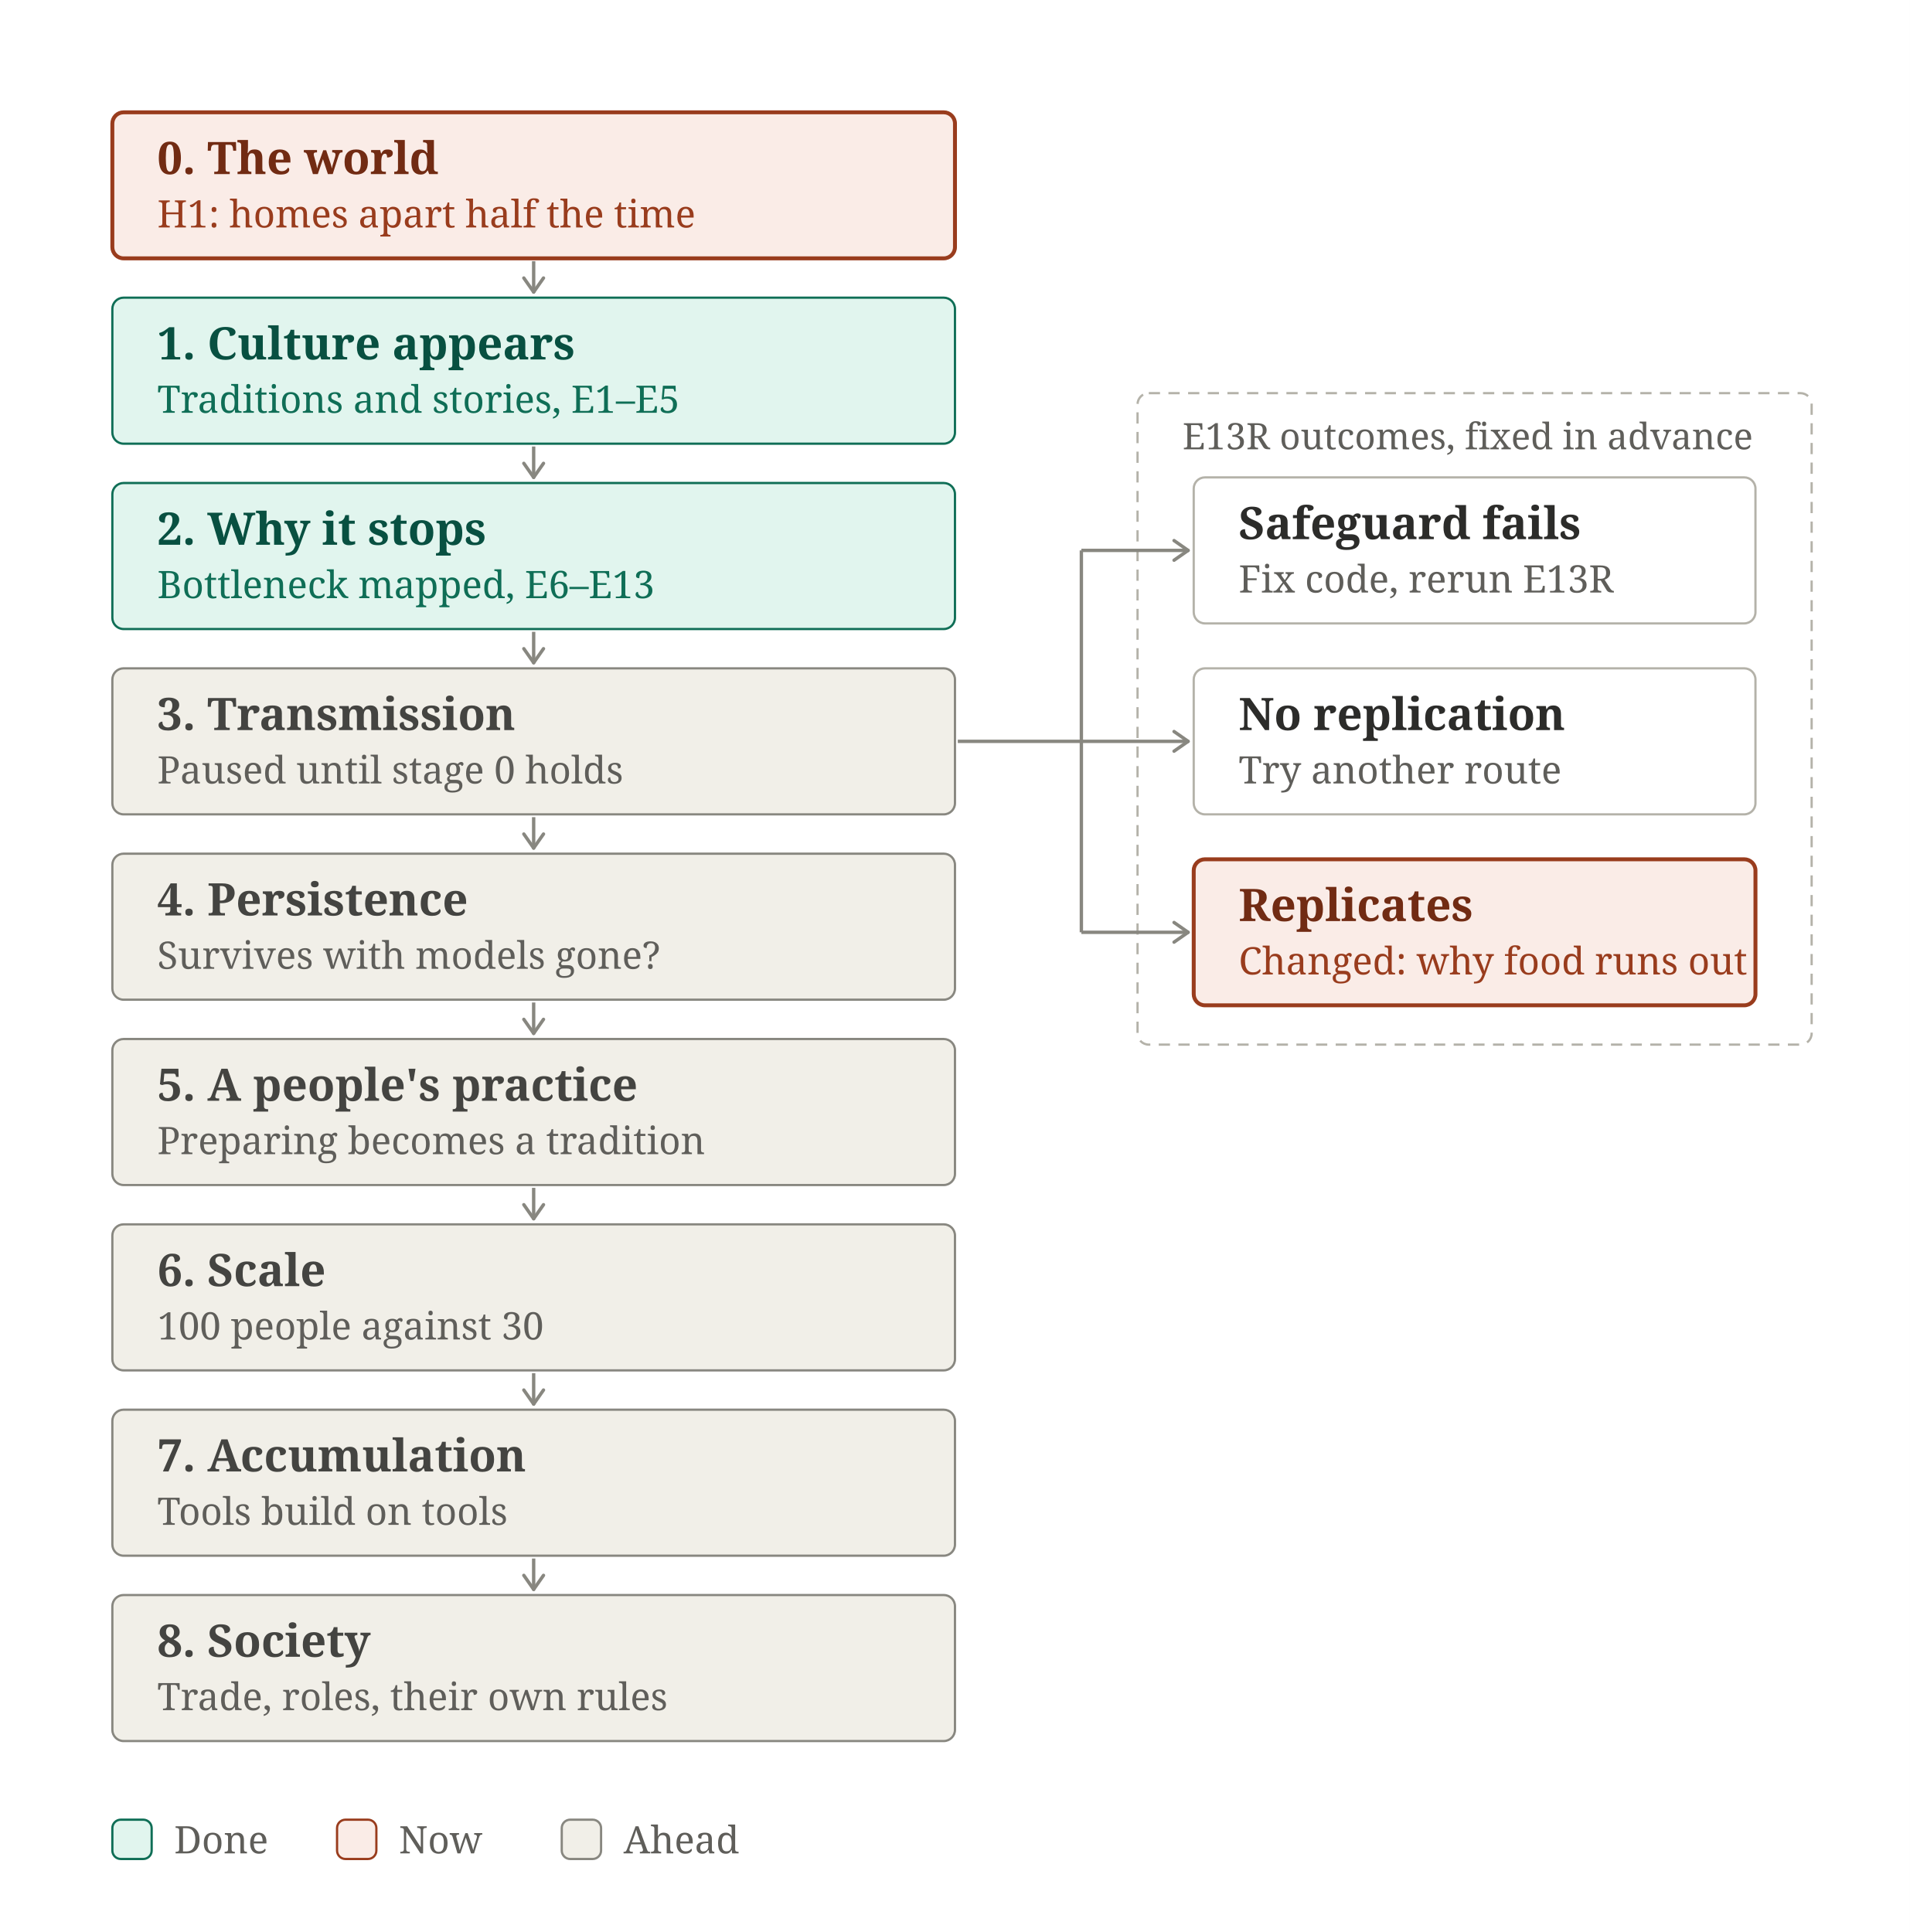
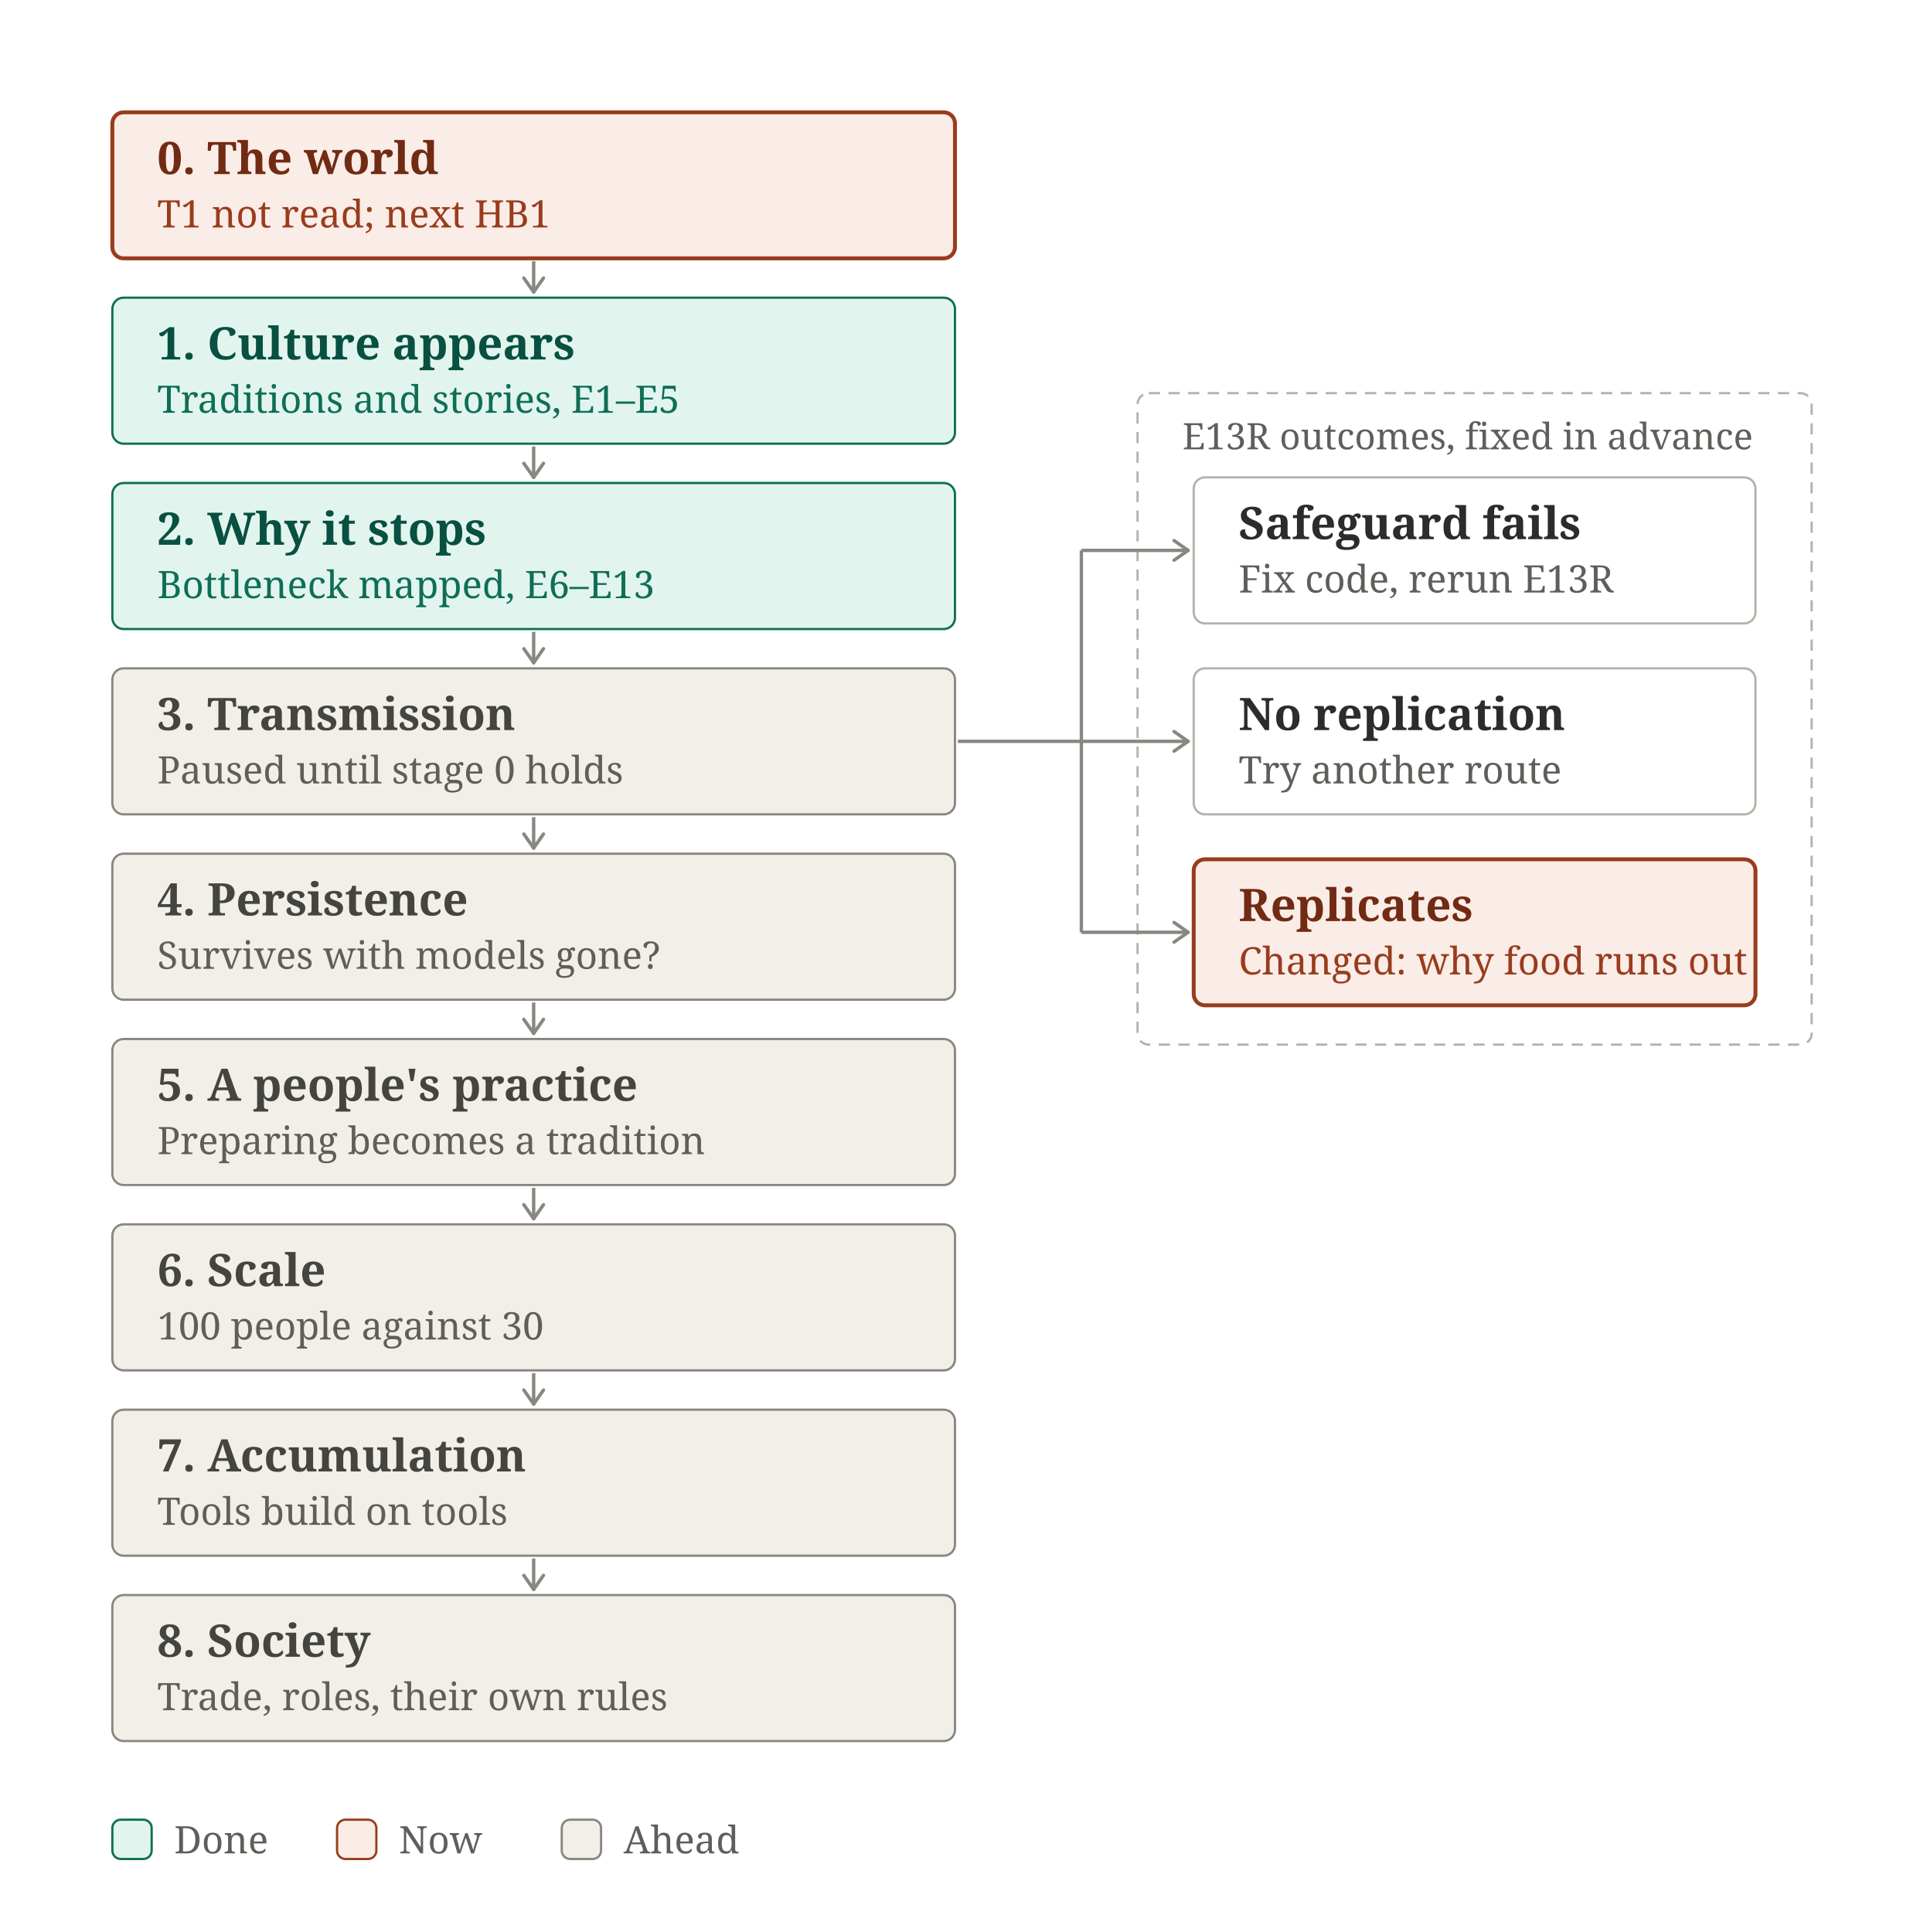
<svg xmlns="http://www.w3.org/2000/svg" width="680" height="688" viewBox="0 0 680 688" font-family="Garamond, Georgia, serif" role="img">
  <rect width="680" height="688" fill="#FFFFFF" />
  <rect x="405" y="140" width="240" height="232" rx="4" fill="none" stroke="#B4B2A9" stroke-width="0.8" stroke-dasharray="4 3" />
  <text x="421" y="160" font-size="13" fill="#5F5E5A">E13R outcomes, fixed in advance</text>
  <line x1="190" y1="93" x2="190" y2="104" stroke="#888780" stroke-width="1.2" />
  <line x1="186.5" y1="99.0" x2="190" y2="104" stroke="#888780" stroke-width="1.2" stroke-linecap="round" />
  <line x1="193.5" y1="99.0" x2="190" y2="104" stroke="#888780" stroke-width="1.2" stroke-linecap="round" />
  <line x1="190" y1="159" x2="190" y2="170" stroke="#888780" stroke-width="1.2" />
  <line x1="186.5" y1="165.0" x2="190" y2="170" stroke="#888780" stroke-width="1.2" stroke-linecap="round" />
  <line x1="193.5" y1="165.0" x2="190" y2="170" stroke="#888780" stroke-width="1.2" stroke-linecap="round" />
  <line x1="190" y1="225" x2="190" y2="236" stroke="#888780" stroke-width="1.2" />
  <line x1="186.5" y1="231.0" x2="190" y2="236" stroke="#888780" stroke-width="1.2" stroke-linecap="round" />
  <line x1="193.5" y1="231.0" x2="190" y2="236" stroke="#888780" stroke-width="1.2" stroke-linecap="round" />
  <line x1="190" y1="291" x2="190" y2="302" stroke="#888780" stroke-width="1.2" />
  <line x1="186.5" y1="297.0" x2="190" y2="302" stroke="#888780" stroke-width="1.2" stroke-linecap="round" />
  <line x1="193.5" y1="297.0" x2="190" y2="302" stroke="#888780" stroke-width="1.2" stroke-linecap="round" />
  <line x1="190" y1="357" x2="190" y2="368" stroke="#888780" stroke-width="1.2" />
  <line x1="186.5" y1="363.0" x2="190" y2="368" stroke="#888780" stroke-width="1.2" stroke-linecap="round" />
  <line x1="193.5" y1="363.0" x2="190" y2="368" stroke="#888780" stroke-width="1.2" stroke-linecap="round" />
  <line x1="190" y1="423" x2="190" y2="434" stroke="#888780" stroke-width="1.2" />
  <line x1="186.5" y1="429.0" x2="190" y2="434" stroke="#888780" stroke-width="1.2" stroke-linecap="round" />
  <line x1="193.5" y1="429.0" x2="190" y2="434" stroke="#888780" stroke-width="1.2" stroke-linecap="round" />
  <line x1="190" y1="489" x2="190" y2="500" stroke="#888780" stroke-width="1.2" />
  <line x1="186.5" y1="495.0" x2="190" y2="500" stroke="#888780" stroke-width="1.2" stroke-linecap="round" />
  <line x1="193.5" y1="495.0" x2="190" y2="500" stroke="#888780" stroke-width="1.2" stroke-linecap="round" />
  <line x1="190" y1="555" x2="190" y2="566" stroke="#888780" stroke-width="1.2" />
  <line x1="186.5" y1="561.0" x2="190" y2="566" stroke="#888780" stroke-width="1.2" stroke-linecap="round" />
  <line x1="193.5" y1="561.0" x2="190" y2="566" stroke="#888780" stroke-width="1.2" stroke-linecap="round" />
  <line x1="341" y1="264" x2="385" y2="264" stroke="#888780" stroke-width="1.2" />
  <line x1="385" y1="196" x2="385" y2="332" stroke="#888780" stroke-width="1.2" />
  <line x1="385" y1="196" x2="423" y2="196" stroke="#888780" stroke-width="1.2" />
  <line x1="418.0" y1="199.5" x2="423" y2="196" stroke="#888780" stroke-width="1.2" stroke-linecap="round" />
  <line x1="418.0" y1="192.5" x2="423" y2="196" stroke="#888780" stroke-width="1.2" stroke-linecap="round" />
  <line x1="385" y1="264" x2="423" y2="264" stroke="#888780" stroke-width="1.2" />
  <line x1="418.0" y1="267.5" x2="423" y2="264" stroke="#888780" stroke-width="1.2" stroke-linecap="round" />
  <line x1="418.0" y1="260.5" x2="423" y2="264" stroke="#888780" stroke-width="1.2" stroke-linecap="round" />
  <line x1="385" y1="332" x2="423" y2="332" stroke="#888780" stroke-width="1.2" />
  <line x1="418.0" y1="335.5" x2="423" y2="332" stroke="#888780" stroke-width="1.2" stroke-linecap="round" />
  <line x1="418.0" y1="328.5" x2="423" y2="332" stroke="#888780" stroke-width="1.2" stroke-linecap="round" />
  <rect x="40" y="40" width="300" height="52" rx="4" fill="#FAECE7" stroke="#993C1D" stroke-width="1.4" />
  <text x="56" y="62" font-size="16" font-weight="bold" fill="#712B13">0. The world</text>
-   <text x="56" y="81" font-size="13.5" fill="#993C1D">H1: homes apart half the time</text>
+   <text x="56" y="81" font-size="13.5" fill="#993C1D">T1 not read; next HB1</text>
  <rect x="40" y="106" width="300" height="52" rx="4" fill="#E1F5EE" stroke="#0F6E56" stroke-width="0.8" />
  <text x="56" y="128" font-size="16" font-weight="bold" fill="#085041">1. Culture appears</text>
  <text x="56" y="147" font-size="13.5" fill="#0F6E56">Traditions and stories, E1–E5</text>
  <rect x="40" y="172" width="300" height="52" rx="4" fill="#E1F5EE" stroke="#0F6E56" stroke-width="0.8" />
  <text x="56" y="194" font-size="16" font-weight="bold" fill="#085041">2. Why it stops</text>
  <text x="56" y="213" font-size="13.5" fill="#0F6E56">Bottleneck mapped, E6–E13</text>
  <rect x="40" y="238" width="300" height="52" rx="4" fill="#F1EFE8" stroke="#888780" stroke-width="0.8" />
  <text x="56" y="260" font-size="16" font-weight="bold" fill="#444441">3. Transmission</text>
  <text x="56" y="279" font-size="13.5" fill="#5F5E5A">Paused until stage 0 holds</text>
  <rect x="40" y="304" width="300" height="52" rx="4" fill="#F1EFE8" stroke="#888780" stroke-width="0.8" />
  <text x="56" y="326" font-size="16" font-weight="bold" fill="#444441">4. Persistence</text>
  <text x="56" y="345" font-size="13.5" fill="#5F5E5A">Survives with models gone?</text>
  <rect x="40" y="370" width="300" height="52" rx="4" fill="#F1EFE8" stroke="#888780" stroke-width="0.8" />
  <text x="56" y="392" font-size="16" font-weight="bold" fill="#444441">5. A people's practice</text>
  <text x="56" y="411" font-size="13.5" fill="#5F5E5A">Preparing becomes a tradition</text>
  <rect x="40" y="436" width="300" height="52" rx="4" fill="#F1EFE8" stroke="#888780" stroke-width="0.8" />
  <text x="56" y="458" font-size="16" font-weight="bold" fill="#444441">6. Scale</text>
  <text x="56" y="477" font-size="13.5" fill="#5F5E5A">100 people against 30</text>
  <rect x="40" y="502" width="300" height="52" rx="4" fill="#F1EFE8" stroke="#888780" stroke-width="0.8" />
  <text x="56" y="524" font-size="16" font-weight="bold" fill="#444441">7. Accumulation</text>
  <text x="56" y="543" font-size="13.5" fill="#5F5E5A">Tools build on tools</text>
  <rect x="40" y="568" width="300" height="52" rx="4" fill="#F1EFE8" stroke="#888780" stroke-width="0.8" />
  <text x="56" y="590" font-size="16" font-weight="bold" fill="#444441">8. Society</text>
  <text x="56" y="609" font-size="13.5" fill="#5F5E5A">Trade, roles, their own rules</text>
  <rect x="425" y="170" width="200" height="52" rx="4" fill="#FFFFFF" stroke="#B4B2A9" stroke-width="0.8" />
  <text x="441" y="192" font-size="16" font-weight="bold" fill="#2C2C2A">Safeguard fails</text>
  <text x="441" y="211" font-size="13.5" fill="#5F5E5A">Fix code, rerun E13R</text>
  <rect x="425" y="238" width="200" height="52" rx="4" fill="#FFFFFF" stroke="#B4B2A9" stroke-width="0.8" />
  <text x="441" y="260" font-size="16" font-weight="bold" fill="#2C2C2A">No replication</text>
  <text x="441" y="279" font-size="13.5" fill="#5F5E5A">Try another route</text>
  <rect x="425" y="306" width="200" height="52" rx="4" fill="#FAECE7" stroke="#993C1D" stroke-width="1.4" />
  <text x="441" y="328" font-size="16" font-weight="bold" fill="#712B13">Replicates</text>
  <text x="441" y="347" font-size="13.5" fill="#993C1D">Changed: why food runs out</text>
  <rect x="40" y="648" width="14" height="14" rx="3" fill="#E1F5EE" stroke="#0F6E56" stroke-width="0.8" />
  <text x="62" y="660" font-size="13.5" fill="#5F5E5A">Done</text>
  <rect x="120" y="648" width="14" height="14" rx="3" fill="#FAECE7" stroke="#993C1D" stroke-width="0.8" />
  <text x="142" y="660" font-size="13.5" fill="#5F5E5A">Now</text>
  <rect x="200" y="648" width="14" height="14" rx="3" fill="#F1EFE8" stroke="#888780" stroke-width="0.8" />
  <text x="222" y="660" font-size="13.5" fill="#5F5E5A">Ahead</text>
</svg>
